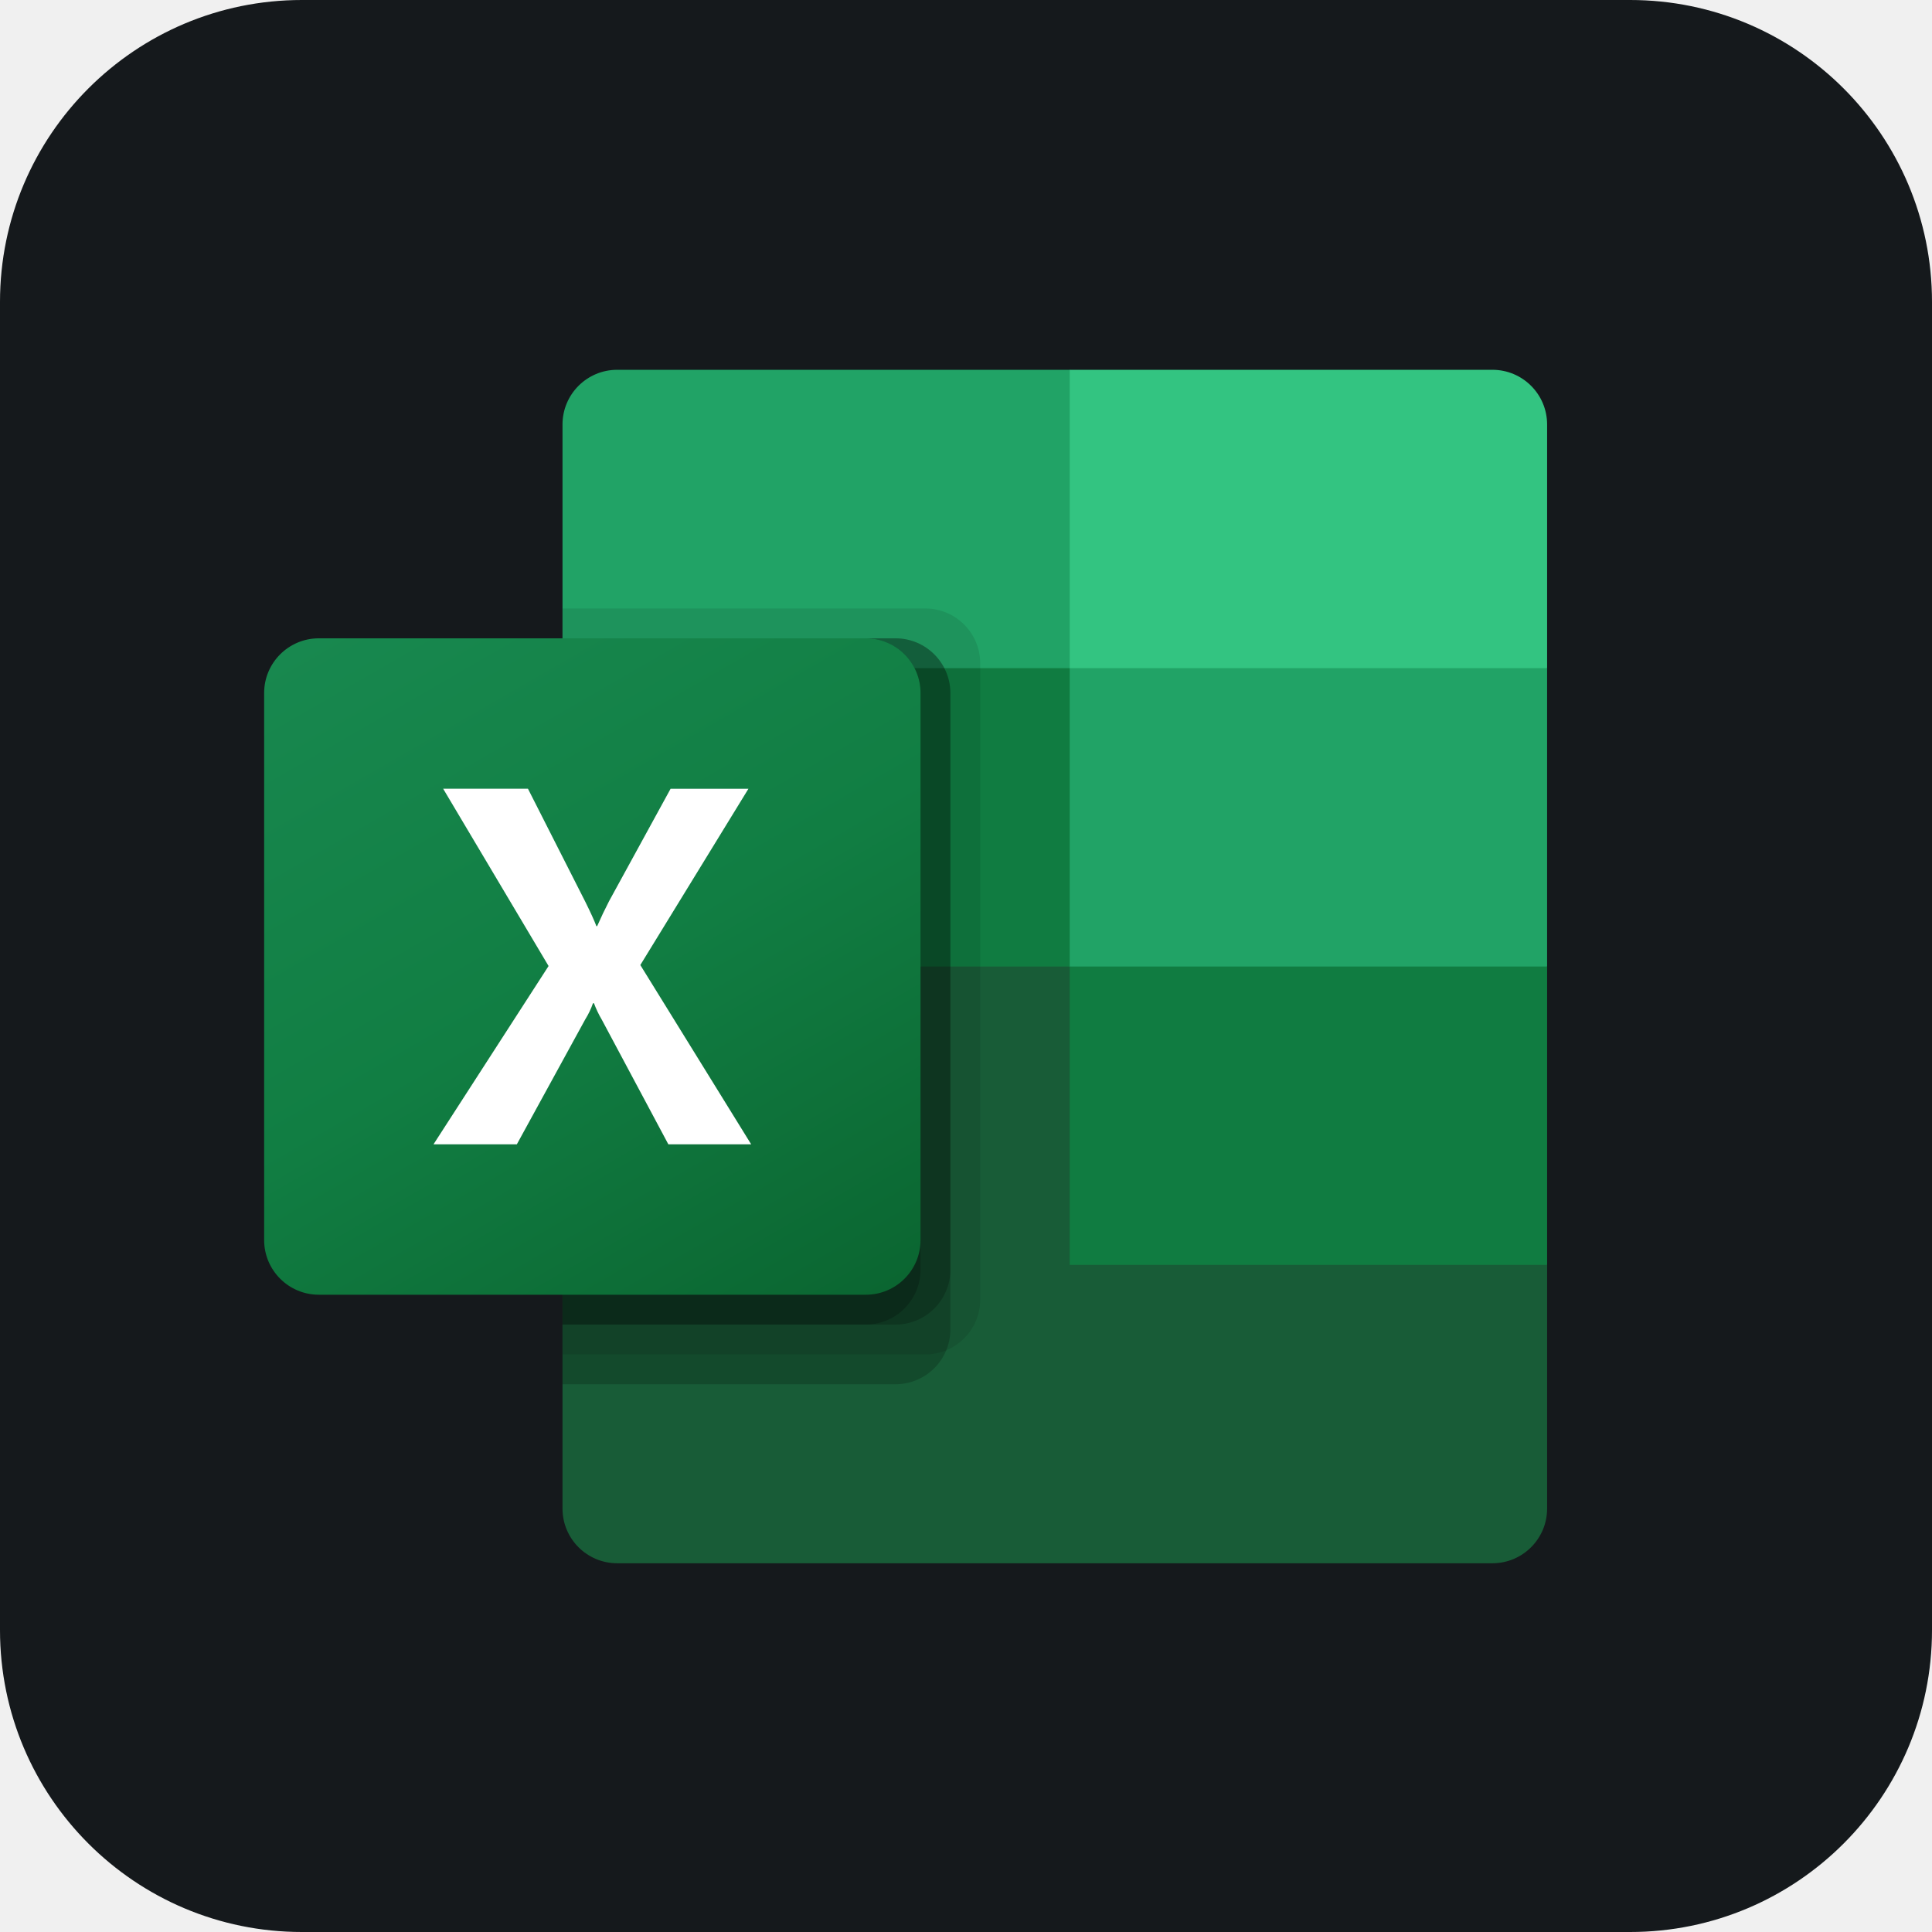
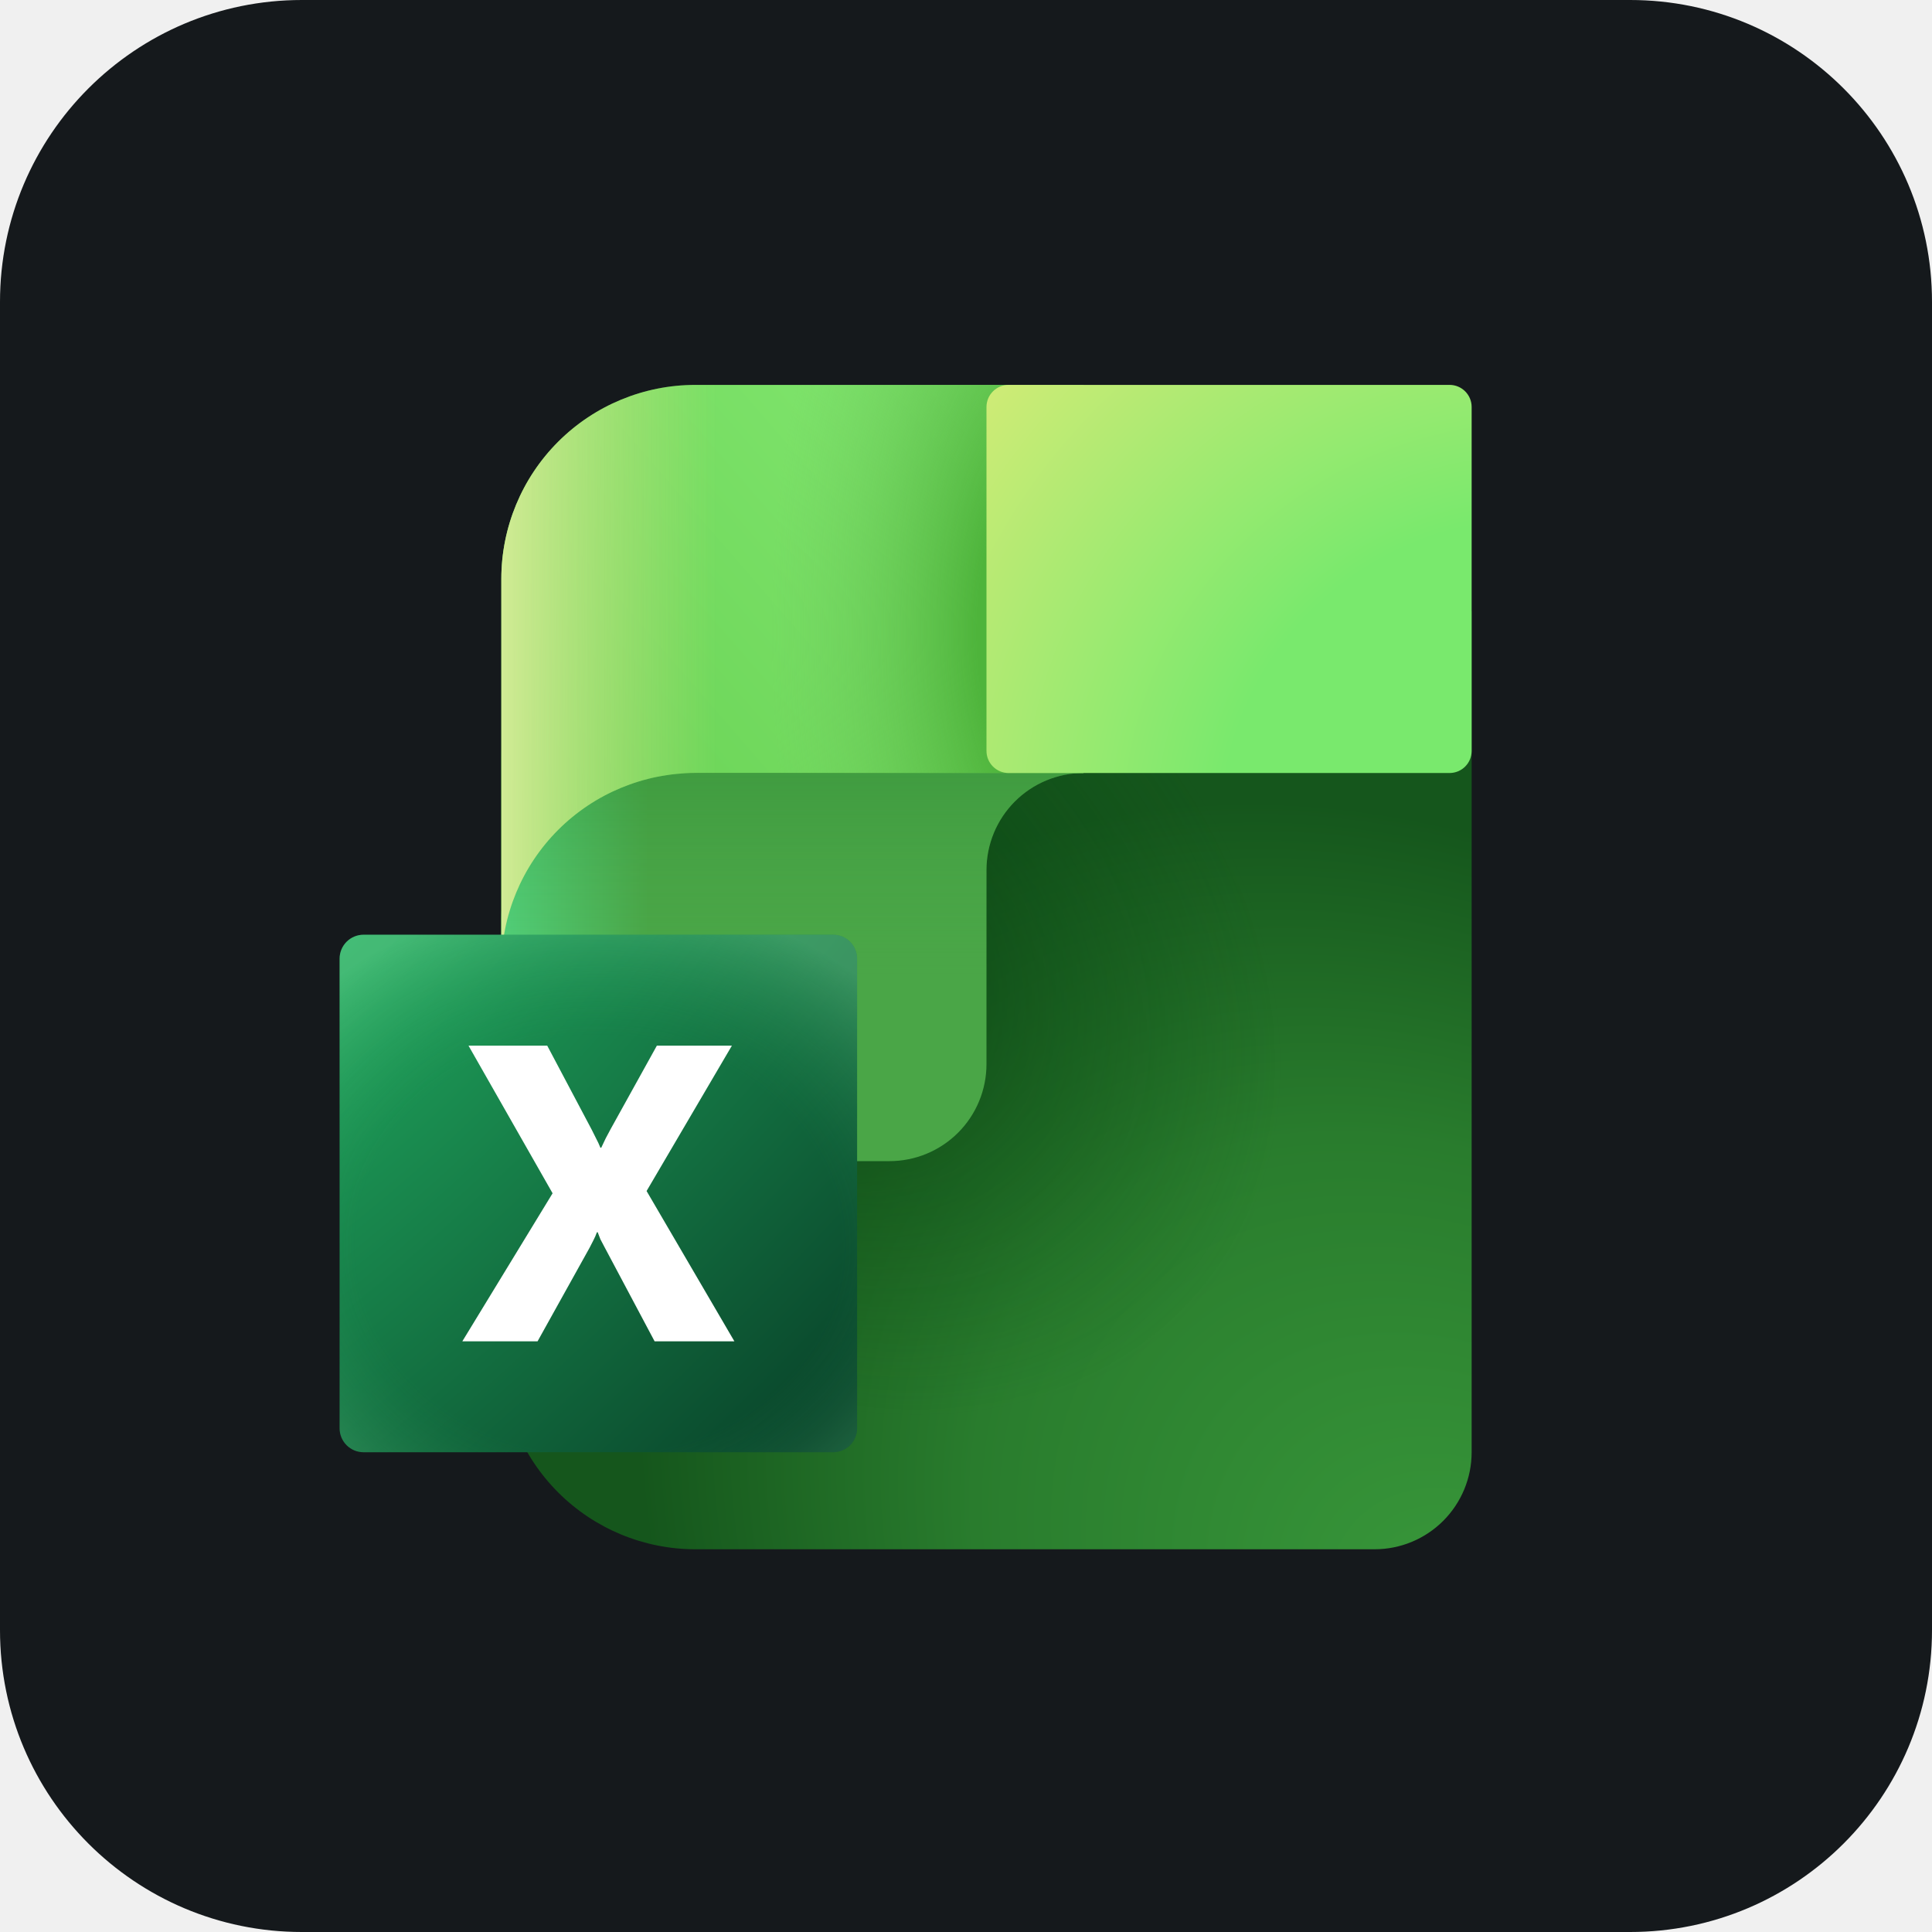
<svg xmlns="http://www.w3.org/2000/svg" width="256" height="256" title="Microsoft Excel" viewBox="0 0 256 256" fill="none" id="microsoftexcel">
  <style>
#microsoftexcel {
    rect {fill: #15191C}

    @media (prefers-color-scheme: light) {
        rect {fill: #F4F2ED}
    }
}
</style>
  <rect width="256" height="256" rx="40" fill="#15191C" />
-   <path d="M141.744 124.116L74.535 112.256V199.893C74.535 203.895 77.779 207.14 81.782 207.14H197.753C201.756 207.14 205 203.895 205 199.893V167.605L141.744 124.116Z" fill="#185C37" />
-   <path d="M141.744 49H81.782C77.779 49 74.535 52.245 74.535 56.247V88.535L141.744 128.07L177.326 139.93L205 128.07V88.535L141.744 49Z" fill="#21A366" />
-   <path d="M74.535 88.535H141.744V128.07H74.535V88.535Z" fill="#107C41" />
-   <path opacity="0.1" d="M122.637 80.628H74.535V179.465H122.637C126.634 179.452 129.871 176.215 129.884 172.218V87.875C129.871 83.878 126.634 80.641 122.637 80.628Z" fill="black" />
-   <path opacity="0.2" d="M118.684 84.581H74.535V183.419H118.684C122.68 183.406 125.917 180.169 125.93 176.172V91.828C125.917 87.831 122.68 84.594 118.684 84.581Z" fill="black" />
-   <path opacity="0.2" d="M118.684 84.581H74.535V175.512H118.684C122.68 175.499 125.917 172.262 125.93 168.265V91.828C125.917 87.831 122.68 84.594 118.684 84.581Z" fill="black" />
-   <path opacity="0.2" d="M114.73 84.581H74.535V175.512H114.73C118.727 175.499 121.964 172.262 121.977 168.265V91.828C121.964 87.831 118.727 84.594 114.73 84.581Z" fill="black" />
-   <path d="M42.247 84.581H114.73C118.732 84.581 121.977 87.826 121.977 91.828V164.311C121.977 168.314 118.732 171.558 114.73 171.558H42.247C38.245 171.558 35 168.314 35 164.311V91.828C35 87.826 38.245 84.581 42.247 84.581Z" fill="url(#linearGradient)" />
-   <path d="M57.444 151.625L72.689 128.003L58.721 104.511H69.957L77.579 119.534C78.283 120.961 78.765 122.021 79.026 122.721H79.125C79.626 121.582 80.153 120.476 80.706 119.404L88.854 104.519H99.169L84.846 127.872L99.533 151.625H88.558L79.754 135.135C79.339 134.433 78.987 133.696 78.702 132.933H78.572C78.314 133.681 77.971 134.397 77.551 135.067L68.486 151.625H57.444Z" fill="white" />
-   <path d="M197.753 49H141.744V88.535H205V56.247C205 52.245 201.755 49 197.753 49Z" fill="#33C481" />
-   <path d="M141.744 128.07H205V167.605H141.744V128.07Z" fill="#107C41" />
-   <linearGradient id="linearGradient" x1="50.11" y1="78.919" x2="106.867" y2="177.221" gradientUnits="userSpaceOnUse">
-     <stop stop-color="#18884F" />
-     <stop offset="0.5" stop-color="#117E43" />
-     <stop offset="1" stop-color="#0B6631" />
+   <path d="M66.429 100.286C66.429 95.171 68.46 90.265 72.077 86.649C75.694 83.032 80.599 81 85.714 81H195V192.429C195 195.838 193.645 199.109 191.234 201.52C188.823 203.931 185.553 205.286 182.143 205.286H92.143C85.323 205.286 78.782 202.577 73.96 197.754C69.138 192.932 66.429 186.391 66.429 179.571V100.286Z" fill="url(#paint0_radial_189_100)" />
+   <path d="M66.429 100.286C66.429 95.171 68.46 90.265 72.077 86.649C75.694 83.032 80.599 81 85.714 81H195V192.429C195 195.838 193.645 199.109 191.234 201.52C188.823 203.931 185.553 205.286 182.143 205.286H92.143C85.323 205.286 78.782 202.577 73.96 197.754C69.138 192.932 66.429 186.391 66.429 179.571V100.286Z" fill="url(#paint1_radial_189_100)" />
+   <path d="M66.429 121.714C66.429 116.599 68.46 111.694 72.077 108.077C75.694 104.46 80.599 102.429 85.714 102.429H143.571C140.162 102.429 136.891 103.783 134.48 106.194C132.069 108.606 130.714 111.876 130.714 115.286V141C130.714 144.41 129.36 147.68 126.949 150.091C124.537 152.503 121.267 153.857 117.857 153.857H92.143C85.323 153.857 78.782 156.566 73.96 161.389C69.138 166.211 66.429 172.752 66.429 179.571V121.714Z" fill="url(#paint2_linear_189_100)" />
+   <path d="M66.429 121.714C66.429 116.599 68.46 111.694 72.077 108.077C75.694 104.46 80.599 102.429 85.714 102.429H143.571C140.162 102.429 136.891 103.783 134.48 106.194C132.069 108.606 130.714 111.876 130.714 115.286V141C130.714 144.41 129.36 147.68 126.949 150.091C124.537 152.503 121.267 153.857 117.857 153.857H92.143C85.323 153.857 78.782 156.566 73.96 161.389C69.138 166.211 66.429 172.752 66.429 179.571V121.714Z" fill="url(#paint3_linear_189_100)" />
+   <path d="M66.429 76.714C66.429 69.894 69.138 63.354 73.96 58.532C78.782 53.709 85.323 51 92.143 51H143.571V102.429H92.143C85.323 102.429 78.782 105.138 73.96 109.96C69.138 114.782 66.429 121.323 66.429 128.143V76.714Z" fill="url(#paint4_linear_189_100)" />
+   <path d="M66.429 76.714C66.429 69.894 69.138 63.354 73.96 58.532C78.782 53.709 85.323 51 92.143 51H143.571V102.429H92.143C85.323 102.429 78.782 105.138 73.96 109.96C69.138 114.782 66.429 121.323 66.429 128.143V76.714Z" fill="url(#paint5_radial_189_100)" />
+   <path d="M66.429 76.714C66.429 69.894 69.138 63.354 73.96 58.532C78.782 53.709 85.323 51 92.143 51H143.571V102.429H92.143C85.323 102.429 78.782 105.138 73.96 109.96C69.138 114.782 66.429 121.323 66.429 128.143V76.714Z" fill="url(#paint6_linear_189_100)" />
+   <path fill-rule="evenodd" clip-rule="evenodd" d="M130.714 53.923V99.506C130.715 100.281 131.024 101.023 131.572 101.571C132.12 102.119 132.862 102.427 133.637 102.429H192.077C192.852 102.427 193.595 102.119 194.143 101.571C194.691 101.023 194.999 100.281 195 99.506V53.923C195 52.311 193.689 51 192.077 51H133.637C132.026 51 130.714 52.311 130.714 53.923Z" fill="url(#paint7_radial_189_100)" />
+   <path fill-rule="evenodd" clip-rule="evenodd" d="M113.571 127.024V189.261C113.57 190.101 113.236 190.906 112.643 191.5C112.049 192.093 111.244 192.427 110.404 192.429H48.167C47.328 192.427 46.523 192.093 45.929 191.5C45.335 190.906 45.001 190.101 45 189.261V127.024C45.001 126.185 45.335 125.38 45.929 124.786C46.523 124.192 47.328 123.858 48.167 123.857H110.404C111.244 123.858 112.049 124.192 112.643 124.786C113.236 125.38 113.57 126.185 113.571 127.024Z" fill="url(#paint8_radial_189_100)" />
+   <path fill-rule="evenodd" clip-rule="evenodd" d="M113.571 127.024V189.261C113.57 190.101 113.236 190.906 112.643 191.5C112.049 192.093 111.244 192.427 110.404 192.429H48.167C47.328 192.427 46.523 192.093 45.929 191.5C45.335 190.906 45.001 190.101 45 189.261V127.024C45.001 126.185 45.335 125.38 45.929 124.786C46.523 124.192 47.328 123.858 48.167 123.857H110.404C111.244 123.858 112.049 124.192 112.643 124.786C113.236 125.38 113.57 126.185 113.571 127.024Z" fill="url(#paint9_radial_189_100)" />
+   <path d="M97.311 177.733H86.739L80.104 165.249L79.556 164.207L79.2 163.281H79.093C78.963 163.646 78.808 164.001 78.63 164.344L78.111 165.356L71.229 177.733H61.26L73.221 158.117L62.079 138.553H72.51L78.411 149.7C78.649 150.157 78.849 150.557 79.011 150.9C79.191 151.229 79.373 151.621 79.556 152.079H79.667L80.267 150.819L80.923 149.589L87.039 138.553H96.981L85.676 157.817L97.311 177.733Z" fill="white" />
+   <radialGradient id="paint0_radial_189_100" cx="0" cy="0" r="1" gradientTransform="matrix(-121.428 -127.738 102.316 -90.8486 195 215.644)" gradientUnits="userSpaceOnUse">
+     <stop stop-color="#379539" />
+     <stop offset="0.06" stop-color="#379539" />
+     <stop offset="0.42" stop-color="#297C2D" />
+     <stop offset="0.7" stop-color="#15561C" />
+     <stop offset="1" stop-color="#15561C" />
+   </radialGradient>
+   <radialGradient id="paint1_radial_189_100" cx="0" cy="0" r="1" gradientTransform="matrix(-51.3394 -49.6281 39.7518 -38.4109 105.716 125.88)" gradientUnits="userSpaceOnUse">
+     <stop stop-color="#073B10" stop-opacity="0.7" />
+     <stop offset="0.99" stop-color="#084A13" stop-opacity="0" />
+     <stop offset="1" stop-color="#084A13" stop-opacity="0" />
+   </radialGradient>
+   <linearGradient id="paint2_linear_189_100" x1="66.429" y1="141" x2="125.506" y2="141" gradientUnits="userSpaceOnUse">
+     <stop stop-color="#52D17C" />
+     <stop offset="0.33" stop-color="#4AA647" />
+     <stop offset="1" stop-color="#4AA647" />
  </linearGradient>
+   <linearGradient id="paint3_linear_189_100" x1="124.286" y1="102.429" x2="124.286" y2="156.012" gradientUnits="userSpaceOnUse">
+     <stop stop-color="#29852F" stop-opacity="0.3" />
+     <stop offset="0.5" stop-color="#4AA647" stop-opacity="0" />
+     <stop offset="1" stop-color="#4AA647" stop-opacity="0" />
+   </linearGradient>
+   <linearGradient id="paint4_linear_189_100" x1="69.271" y1="113.526" x2="140.548" y2="51.706" gradientUnits="userSpaceOnUse">
+     <stop stop-color="#66D052" />
+     <stop offset="1" stop-color="#85E972" />
+   </linearGradient>
+   <radialGradient id="paint5_radial_189_100" cx="0" cy="0" r="1" gradientUnits="userSpaceOnUse" gradientTransform="translate(140.794 83.8414) rotate(180) scale(38.6521 81.8314)">
+     <stop stop-color="#4EB43B" />
+     <stop offset="0.29" stop-color="#4EB43B" />
+     <stop offset="1" stop-color="#72CC61" stop-opacity="0" />
+   </radialGradient>
+   <linearGradient id="paint6_linear_189_100" x1="101.207" y1="86.966" x2="66.43" y2="86.966" gradientUnits="userSpaceOnUse">
+     <stop stop-color="#C0E075" stop-opacity="0" />
+     <stop offset="0.18" stop-color="#C0E075" stop-opacity="0" />
+     <stop offset="1" stop-color="#D1EB95" />
+   </linearGradient>
+   <radialGradient id="paint7_radial_189_100" cx="0" cy="0" r="1" gradientTransform="matrix(-72.4753 -58.626 59.4403 -71.4827 203.186 109.629)" gradientUnits="userSpaceOnUse">
+     <stop stop-color="#79E96D" />
+     <stop offset="0.44" stop-color="#79E96D" />
+     <stop offset="1" stop-color="#D0EB76" />
+   </radialGradient>
+   <radialGradient id="paint8_radial_189_100" cx="0" cy="0" r="1" gradientUnits="userSpaceOnUse" gradientTransform="translate(45 123.857) rotate(45) scale(96.9746 276.06)">
+     <stop stop-color="#20A85E" />
+     <stop offset="0.94" stop-color="#09442A" />
+     <stop offset="1" stop-color="#09442A" />
+   </radialGradient>
+   <radialGradient id="paint9_radial_189_100" cx="0" cy="0" r="1" gradientUnits="userSpaceOnUse" gradientTransform="translate(79.2857 165) rotate(90) scale(48 55.2857)">
+     <stop stop-color="#33A662" stop-opacity="0" />
+     <stop offset="0.58" stop-color="#33A662" stop-opacity="0" />
+     <stop offset="0.97" stop-color="#98F0B0" stop-opacity="0.3" />
+     <stop offset="1" stop-color="#98F0B0" stop-opacity="0.3" />
+   </radialGradient>
</svg>
